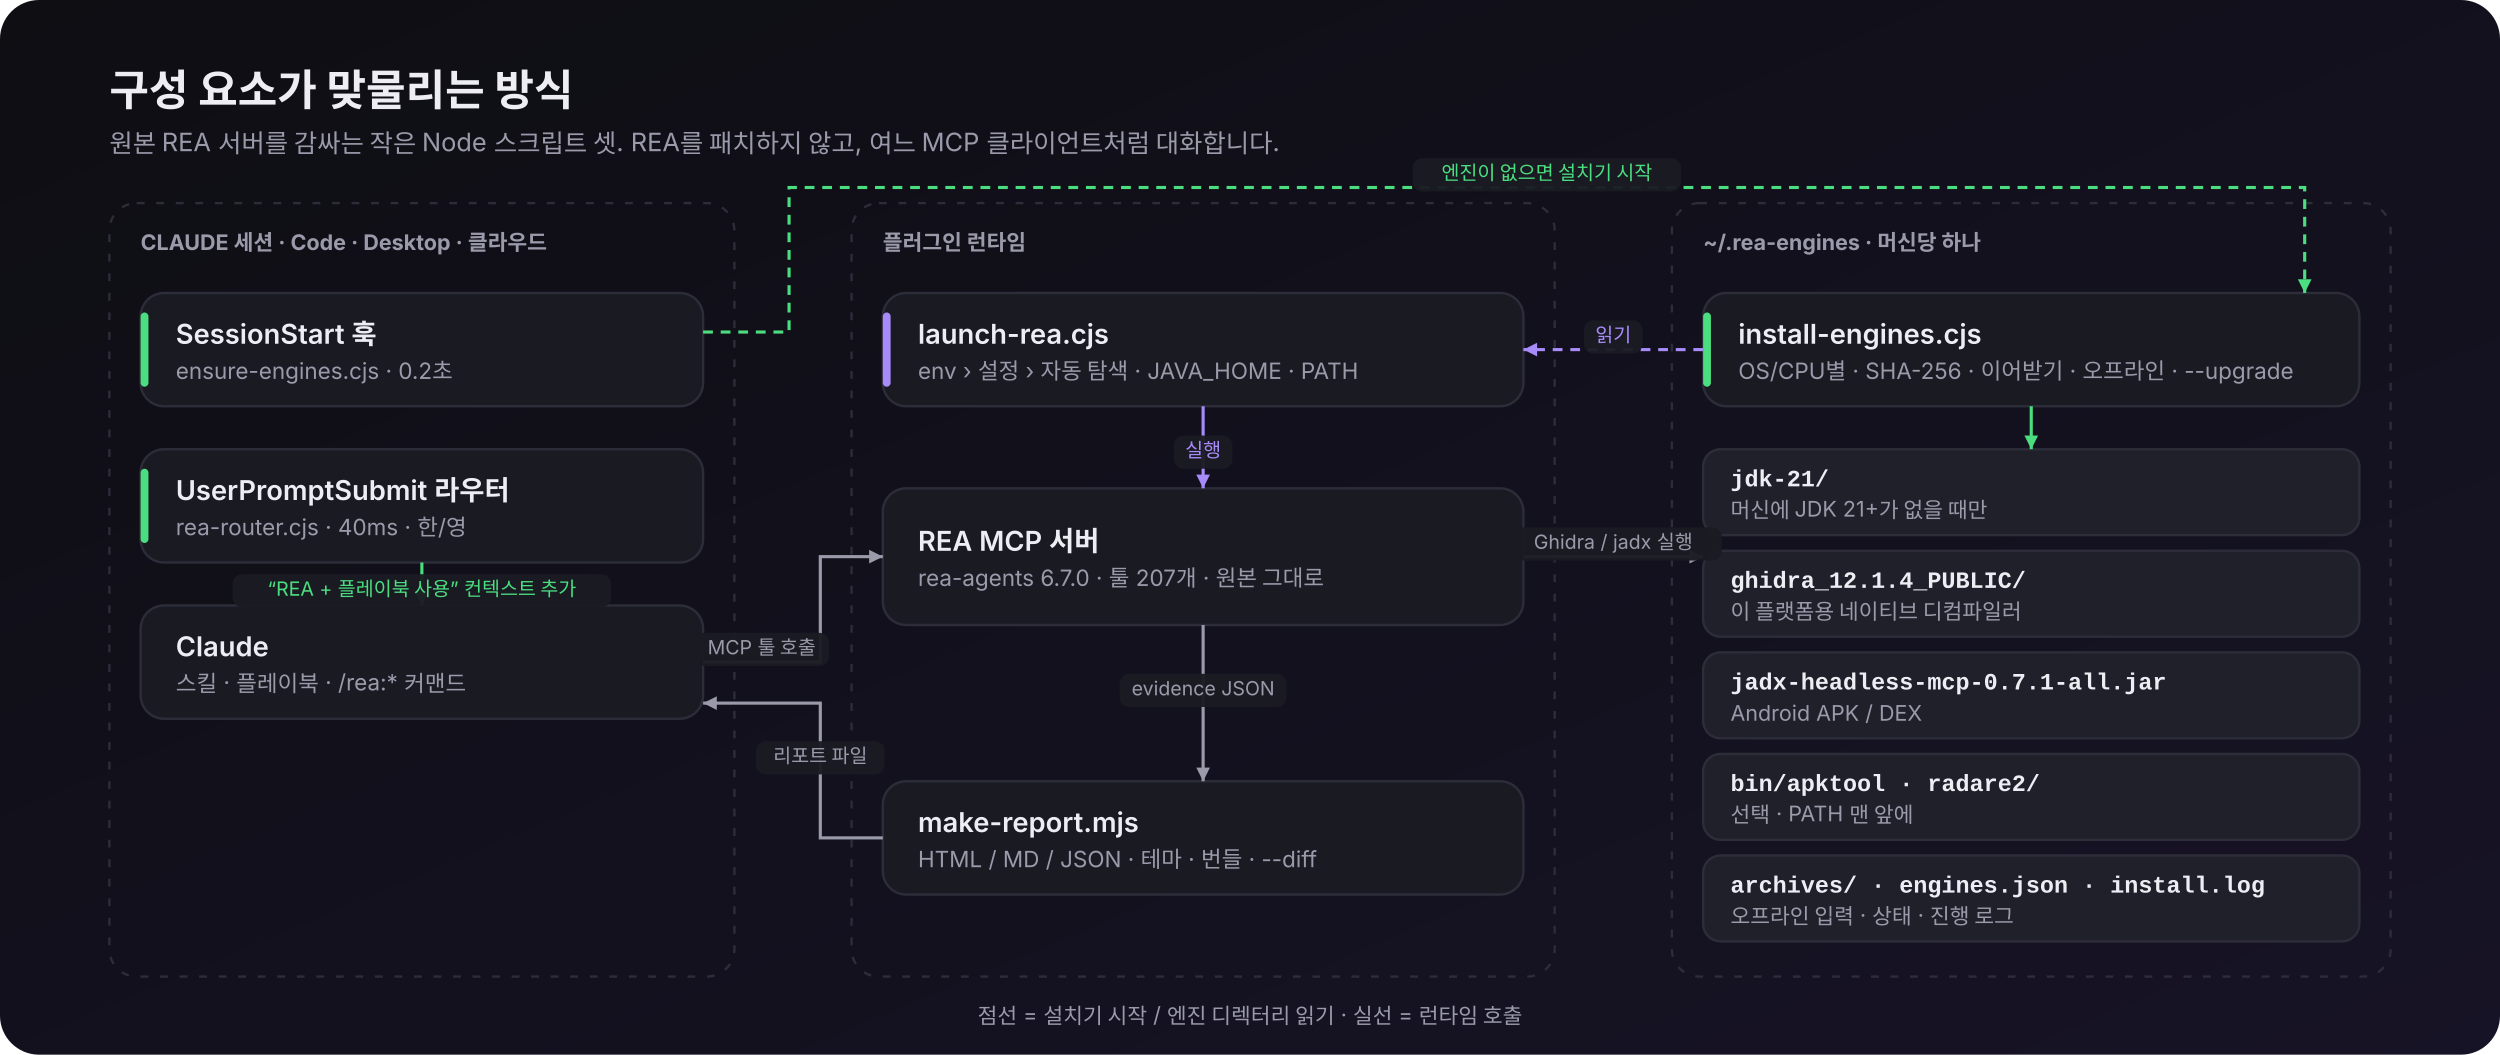
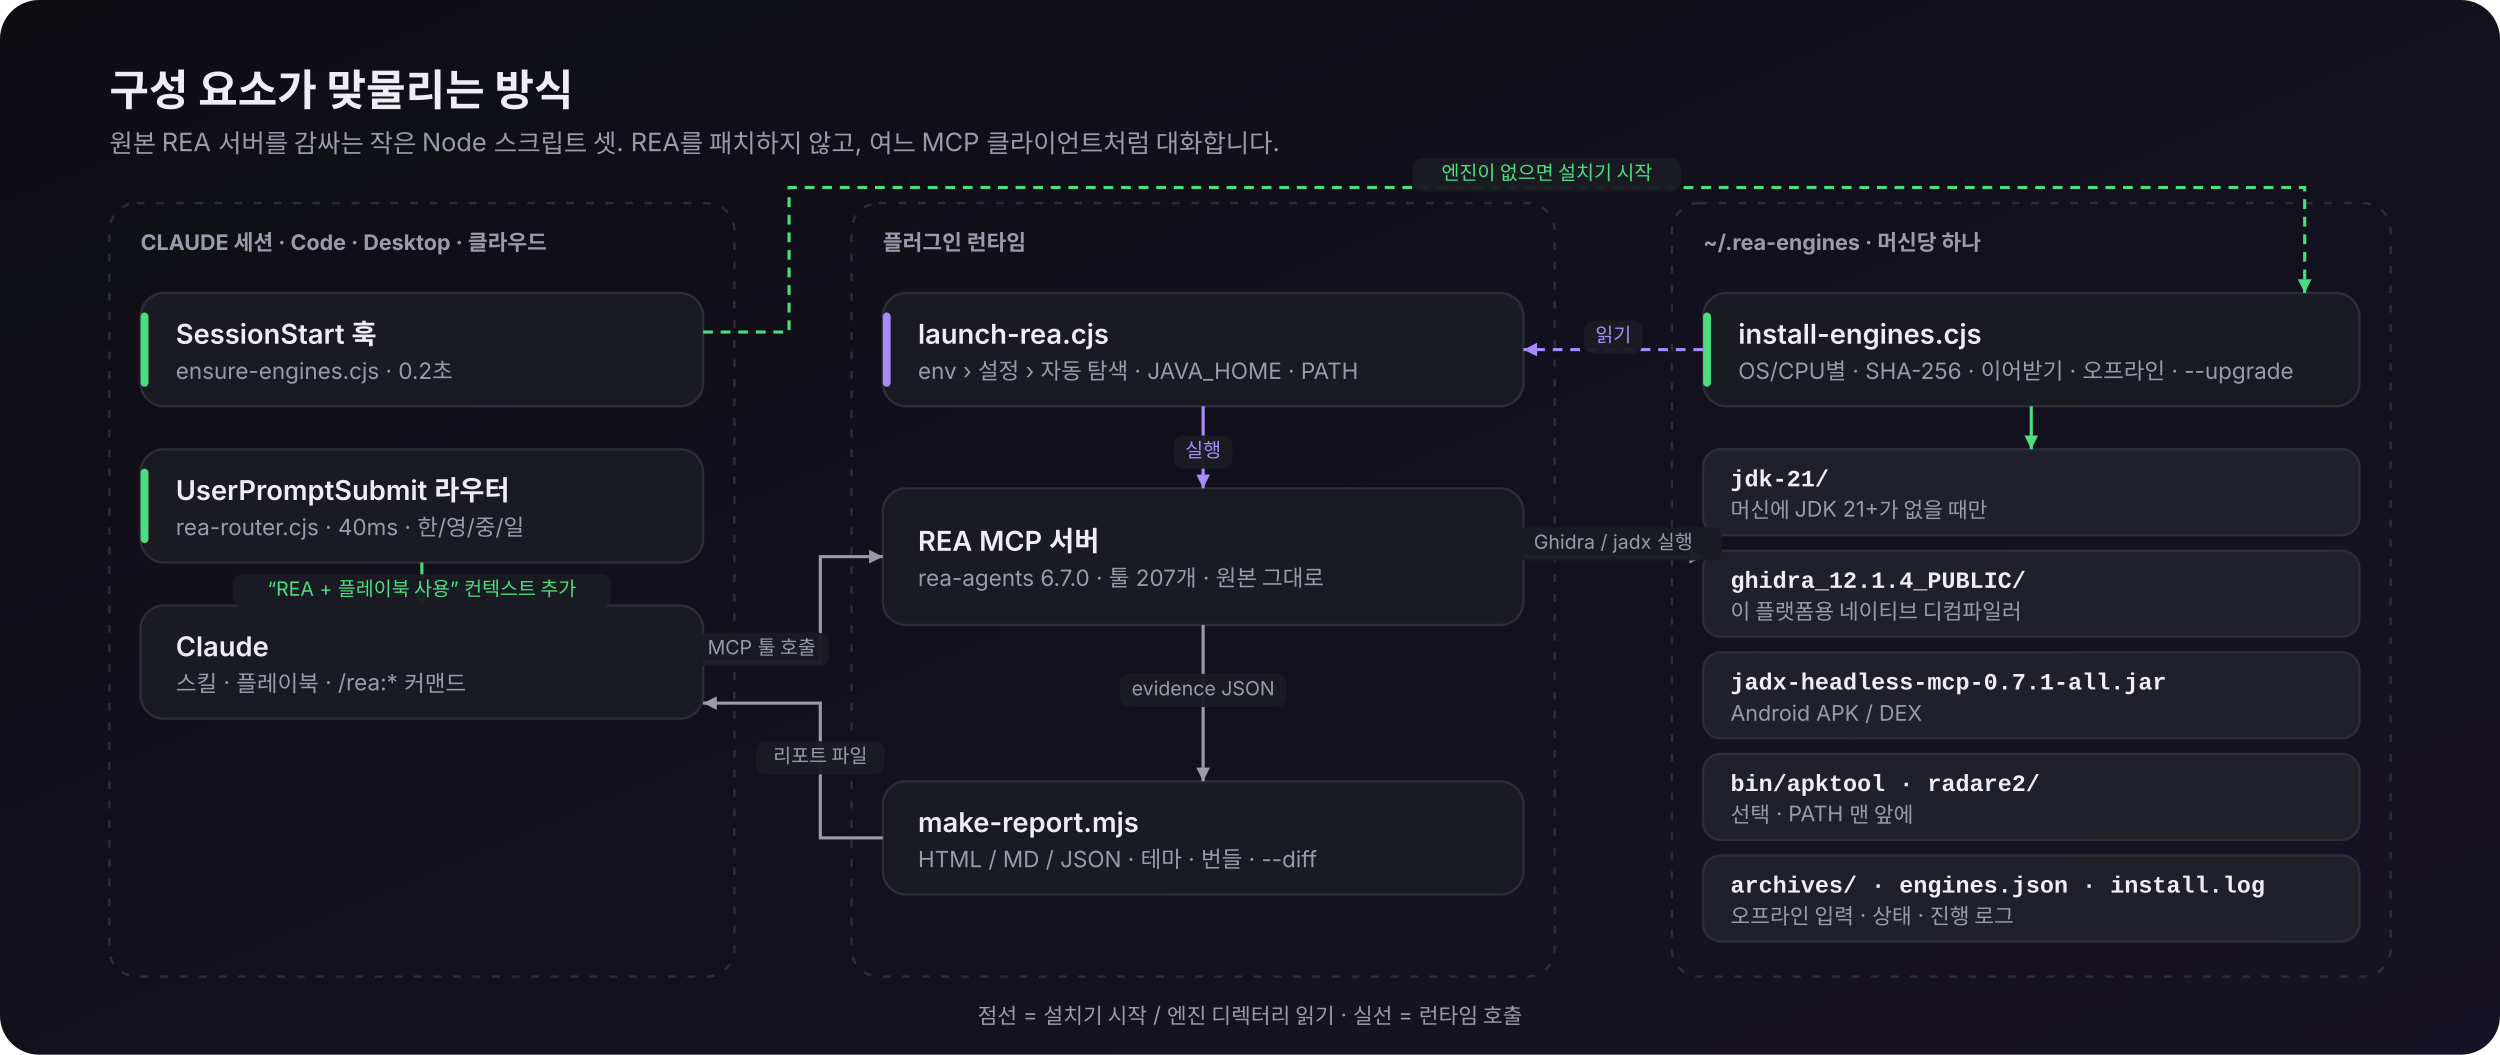
<svg xmlns="http://www.w3.org/2000/svg" width="1280" height="540" viewBox="0 0 1280 540" role="img" aria-label="아키텍처: SessionStart 훅이 엔진이 없으면 설치기를 띄우고, 설치기가 ~/.rea-engines를 쓰고, 런처가 그것을 읽어 원본 REA MCP 서버를 띄우며, UserPromptSubmit 라우터가 리버스 엔지니어링 프롬프트에 컨텍스트를 더하고, make-report가 evidence JSON을 리포트로 만듭니다">
  <defs>
    <linearGradient id="bg" x1="0" y1="0" x2="1" y2="1">
      <stop offset="0" stop-color="#0e0e13" />
      <stop offset="1" stop-color="#171326" />
    </linearGradient>
    <linearGradient id="acc" x1="0" y1="0" x2="1" y2="0">
      <stop offset="0" stop-color="#a78bfa" />
      <stop offset="1" stop-color="#7c5cf0" />
    </linearGradient>
    <marker id="arr" markerWidth="8" markerHeight="8" refX="7" refY="4" orient="auto" markerUnits="userSpaceOnUse">
      <path d="M0,0.5 L7,4 L0,7.5 z" fill="#9a9aab" />
    </marker>
    <marker id="arrA" markerWidth="8" markerHeight="8" refX="7" refY="4" orient="auto" markerUnits="userSpaceOnUse">
      <path d="M0,0.5 L7,4 L0,7.5 z" fill="#a78bfa" />
    </marker>
    <marker id="arrG" markerWidth="8" markerHeight="8" refX="7" refY="4" orient="auto" markerUnits="userSpaceOnUse">
      <path d="M0,0.5 L7,4 L0,7.5 z" fill="#4ade80" />
    </marker>
  </defs>
  <rect width="1280" height="540" rx="20" fill="url(#bg)" />
-   <text x="56" y="54" font-family="Inter, ui-sans-serif, -apple-system, 'Segoe UI', Roboto, 'Apple SD Gothic Neo', 'Malgun Gothic', 'Noto Sans KR', Helvetica, Arial, sans-serif" font-size="22" font-weight="800" fill="#ededf3" text-anchor="start" opacity="1">구성 요소가 맞물리는 방식</text>
-   <text x="56" y="78" font-family="Inter, ui-sans-serif, -apple-system, 'Segoe UI', Roboto, 'Apple SD Gothic Neo', 'Malgun Gothic', 'Noto Sans KR', Helvetica, Arial, sans-serif" font-size="13" font-weight="normal" fill="#9a9aab" text-anchor="start" opacity="1">원본 REA 서버를 감싸는 작은 Node 스크립트 셋. REA를 패치하지 않고, 여느 MCP 클라이언트처럼 대화합니다.</text>
+   <text x="56" y="54" font-family="Inter, ui-sans-serif, -apple-system, 'Segoe UI', Roboto, 'Apple SD Gothic Neo', 'Malgun Gothic', 'PingFang SC', 'Hiragino Sans', 'Microsoft YaHei', 'Yu Gothic UI', 'Noto Sans KR', 'Noto Sans SC', 'Noto Sans JP', 'Noto Sans CJK SC', Helvetica, Arial, sans-serif" font-size="22" font-weight="800" fill="#ededf3" text-anchor="start" opacity="1">구성 요소가 맞물리는 방식</text>
+   <text x="56" y="78" font-family="Inter, ui-sans-serif, -apple-system, 'Segoe UI', Roboto, 'Apple SD Gothic Neo', 'Malgun Gothic', 'PingFang SC', 'Hiragino Sans', 'Microsoft YaHei', 'Yu Gothic UI', 'Noto Sans KR', 'Noto Sans SC', 'Noto Sans JP', 'Noto Sans CJK SC', Helvetica, Arial, sans-serif" font-size="13" font-weight="normal" fill="#9a9aab" text-anchor="start" opacity="1">원본 REA 서버를 감싸는 작은 Node 스크립트 셋. REA를 패치하지 않고, 여느 MCP 클라이언트처럼 대화합니다.</text>
  <rect x="56" y="104" width="320" height="396" rx="14" fill="none" stroke="#2d2d3a" stroke-width="1.2" stroke-dasharray="4 6" opacity="1" />
-   <text x="72" y="128" font-family="Inter, ui-sans-serif, -apple-system, 'Segoe UI', Roboto, 'Apple SD Gothic Neo', 'Malgun Gothic', 'Noto Sans KR', Helvetica, Arial, sans-serif" font-size="11" font-weight="700" fill="#9a9aab" text-anchor="start" opacity="1">CLAUDE 세션  ·  Code · Desktop · 클라우드</text>
+   <text x="72" y="128" font-family="Inter, ui-sans-serif, -apple-system, 'Segoe UI', Roboto, 'Apple SD Gothic Neo', 'Malgun Gothic', 'PingFang SC', 'Hiragino Sans', 'Microsoft YaHei', 'Yu Gothic UI', 'Noto Sans KR', 'Noto Sans SC', 'Noto Sans JP', 'Noto Sans CJK SC', Helvetica, Arial, sans-serif" font-size="11" font-weight="700" fill="#9a9aab" text-anchor="start" opacity="1">CLAUDE 세션  ·  Code · Desktop · 클라우드</text>
  <rect x="436" y="104" width="360" height="396" rx="14" fill="none" stroke="#2d2d3a" stroke-width="1.2" stroke-dasharray="4 6" opacity="1" />
-   <text x="452" y="128" font-family="Inter, ui-sans-serif, -apple-system, 'Segoe UI', Roboto, 'Apple SD Gothic Neo', 'Malgun Gothic', 'Noto Sans KR', Helvetica, Arial, sans-serif" font-size="11" font-weight="700" fill="#9a9aab" text-anchor="start" opacity="1">플러그인 런타임</text>
+   <text x="452" y="128" font-family="Inter, ui-sans-serif, -apple-system, 'Segoe UI', Roboto, 'Apple SD Gothic Neo', 'Malgun Gothic', 'PingFang SC', 'Hiragino Sans', 'Microsoft YaHei', 'Yu Gothic UI', 'Noto Sans KR', 'Noto Sans SC', 'Noto Sans JP', 'Noto Sans CJK SC', Helvetica, Arial, sans-serif" font-size="11" font-weight="700" fill="#9a9aab" text-anchor="start" opacity="1">플러그인 런타임</text>
  <rect x="856" y="104" width="368" height="396" rx="14" fill="none" stroke="#2d2d3a" stroke-width="1.2" stroke-dasharray="4 6" opacity="1" />
-   <text x="872" y="128" font-family="Inter, ui-sans-serif, -apple-system, 'Segoe UI', Roboto, 'Apple SD Gothic Neo', 'Malgun Gothic', 'Noto Sans KR', Helvetica, Arial, sans-serif" font-size="11" font-weight="700" fill="#9a9aab" text-anchor="start" opacity="1">~/.rea-engines  ·  머신당 하나</text>
+   <text x="872" y="128" font-family="Inter, ui-sans-serif, -apple-system, 'Segoe UI', Roboto, 'Apple SD Gothic Neo', 'Malgun Gothic', 'PingFang SC', 'Hiragino Sans', 'Microsoft YaHei', 'Yu Gothic UI', 'Noto Sans KR', 'Noto Sans SC', 'Noto Sans JP', 'Noto Sans CJK SC', Helvetica, Arial, sans-serif" font-size="11" font-weight="700" fill="#9a9aab" text-anchor="start" opacity="1">~/.rea-engines  ·  머신당 하나</text>
  <rect x="72" y="150" width="288" height="58" rx="12" fill="#1a1a23" stroke="#2d2d3a" stroke-width="1.2" opacity="1" />
  <rect x="72" y="160" width="4" height="38" rx="2" fill="#4ade80" />
-   <text x="90" y="176.0" font-family="Inter, ui-sans-serif, -apple-system, 'Segoe UI', Roboto, 'Apple SD Gothic Neo', 'Malgun Gothic', 'Noto Sans KR', Helvetica, Arial, sans-serif" font-size="14" font-weight="600" fill="#ededf3" text-anchor="start" opacity="1">SessionStart 훅</text>
-   <text x="90" y="194.0" font-family="Inter, ui-sans-serif, -apple-system, 'Segoe UI', Roboto, 'Apple SD Gothic Neo', 'Malgun Gothic', 'Noto Sans KR', Helvetica, Arial, sans-serif" font-size="11.5" font-weight="normal" fill="#9a9aab" text-anchor="start" opacity="1">ensure-engines.cjs · 0.2초</text>
+   <text x="90" y="176.0" font-family="Inter, ui-sans-serif, -apple-system, 'Segoe UI', Roboto, 'Apple SD Gothic Neo', 'Malgun Gothic', 'PingFang SC', 'Hiragino Sans', 'Microsoft YaHei', 'Yu Gothic UI', 'Noto Sans KR', 'Noto Sans SC', 'Noto Sans JP', 'Noto Sans CJK SC', Helvetica, Arial, sans-serif" font-size="14" font-weight="600" fill="#ededf3" text-anchor="start" opacity="1">SessionStart 훅</text>
+   <text x="90" y="194.0" font-family="Inter, ui-sans-serif, -apple-system, 'Segoe UI', Roboto, 'Apple SD Gothic Neo', 'Malgun Gothic', 'PingFang SC', 'Hiragino Sans', 'Microsoft YaHei', 'Yu Gothic UI', 'Noto Sans KR', 'Noto Sans SC', 'Noto Sans JP', 'Noto Sans CJK SC', Helvetica, Arial, sans-serif" font-size="11.5" font-weight="normal" fill="#9a9aab" text-anchor="start" opacity="1">ensure-engines.cjs · 0.2초</text>
  <rect x="72" y="230" width="288" height="58" rx="12" fill="#1a1a23" stroke="#2d2d3a" stroke-width="1.2" opacity="1" />
  <rect x="72" y="240" width="4" height="38" rx="2" fill="#4ade80" />
-   <text x="90" y="256.0" font-family="Inter, ui-sans-serif, -apple-system, 'Segoe UI', Roboto, 'Apple SD Gothic Neo', 'Malgun Gothic', 'Noto Sans KR', Helvetica, Arial, sans-serif" font-size="14" font-weight="600" fill="#ededf3" text-anchor="start" opacity="1">UserPromptSubmit 라우터</text>
-   <text x="90" y="274.0" font-family="Inter, ui-sans-serif, -apple-system, 'Segoe UI', Roboto, 'Apple SD Gothic Neo', 'Malgun Gothic', 'Noto Sans KR', Helvetica, Arial, sans-serif" font-size="11.5" font-weight="normal" fill="#9a9aab" text-anchor="start" opacity="1">rea-router.cjs · 40ms · 한/영</text>
+   <text x="90" y="256.0" font-family="Inter, ui-sans-serif, -apple-system, 'Segoe UI', Roboto, 'Apple SD Gothic Neo', 'Malgun Gothic', 'PingFang SC', 'Hiragino Sans', 'Microsoft YaHei', 'Yu Gothic UI', 'Noto Sans KR', 'Noto Sans SC', 'Noto Sans JP', 'Noto Sans CJK SC', Helvetica, Arial, sans-serif" font-size="14" font-weight="600" fill="#ededf3" text-anchor="start" opacity="1">UserPromptSubmit 라우터</text>
+   <text x="90" y="274.0" font-family="Inter, ui-sans-serif, -apple-system, 'Segoe UI', Roboto, 'Apple SD Gothic Neo', 'Malgun Gothic', 'PingFang SC', 'Hiragino Sans', 'Microsoft YaHei', 'Yu Gothic UI', 'Noto Sans KR', 'Noto Sans SC', 'Noto Sans JP', 'Noto Sans CJK SC', Helvetica, Arial, sans-serif" font-size="11.5" font-weight="normal" fill="#9a9aab" text-anchor="start" opacity="1">rea-router.cjs · 40ms · 한/영/중/일</text>
  <rect x="72" y="310" width="288" height="58" rx="12" fill="#1a1a23" stroke="#2d2d3a" stroke-width="1.2" opacity="1" />
-   <text x="90" y="336.0" font-family="Inter, ui-sans-serif, -apple-system, 'Segoe UI', Roboto, 'Apple SD Gothic Neo', 'Malgun Gothic', 'Noto Sans KR', Helvetica, Arial, sans-serif" font-size="14" font-weight="600" fill="#ededf3" text-anchor="start" opacity="1">Claude</text>
-   <text x="90" y="354.0" font-family="Inter, ui-sans-serif, -apple-system, 'Segoe UI', Roboto, 'Apple SD Gothic Neo', 'Malgun Gothic', 'Noto Sans KR', Helvetica, Arial, sans-serif" font-size="11.5" font-weight="normal" fill="#9a9aab" text-anchor="start" opacity="1">스킬 · 플레이북 · /rea:* 커맨드</text>
+   <text x="90" y="336.0" font-family="Inter, ui-sans-serif, -apple-system, 'Segoe UI', Roboto, 'Apple SD Gothic Neo', 'Malgun Gothic', 'PingFang SC', 'Hiragino Sans', 'Microsoft YaHei', 'Yu Gothic UI', 'Noto Sans KR', 'Noto Sans SC', 'Noto Sans JP', 'Noto Sans CJK SC', Helvetica, Arial, sans-serif" font-size="14" font-weight="600" fill="#ededf3" text-anchor="start" opacity="1">Claude</text>
+   <text x="90" y="354.0" font-family="Inter, ui-sans-serif, -apple-system, 'Segoe UI', Roboto, 'Apple SD Gothic Neo', 'Malgun Gothic', 'PingFang SC', 'Hiragino Sans', 'Microsoft YaHei', 'Yu Gothic UI', 'Noto Sans KR', 'Noto Sans SC', 'Noto Sans JP', 'Noto Sans CJK SC', Helvetica, Arial, sans-serif" font-size="11.5" font-weight="normal" fill="#9a9aab" text-anchor="start" opacity="1">스킬 · 플레이북 · /rea:* 커맨드</text>
  <rect x="452" y="150" width="328" height="58" rx="12" fill="#1a1a23" stroke="#2d2d3a" stroke-width="1.2" opacity="1" />
  <rect x="452" y="160" width="4" height="38" rx="2" fill="#a78bfa" />
-   <text x="470" y="176.0" font-family="Inter, ui-sans-serif, -apple-system, 'Segoe UI', Roboto, 'Apple SD Gothic Neo', 'Malgun Gothic', 'Noto Sans KR', Helvetica, Arial, sans-serif" font-size="14" font-weight="600" fill="#ededf3" text-anchor="start" opacity="1">launch-rea.cjs</text>
-   <text x="470" y="194.0" font-family="Inter, ui-sans-serif, -apple-system, 'Segoe UI', Roboto, 'Apple SD Gothic Neo', 'Malgun Gothic', 'Noto Sans KR', Helvetica, Arial, sans-serif" font-size="11.5" font-weight="normal" fill="#9a9aab" text-anchor="start" opacity="1">env › 설정 › 자동 탐색 · JAVA_HOME · PATH</text>
+   <text x="470" y="176.0" font-family="Inter, ui-sans-serif, -apple-system, 'Segoe UI', Roboto, 'Apple SD Gothic Neo', 'Malgun Gothic', 'PingFang SC', 'Hiragino Sans', 'Microsoft YaHei', 'Yu Gothic UI', 'Noto Sans KR', 'Noto Sans SC', 'Noto Sans JP', 'Noto Sans CJK SC', Helvetica, Arial, sans-serif" font-size="14" font-weight="600" fill="#ededf3" text-anchor="start" opacity="1">launch-rea.cjs</text>
+   <text x="470" y="194.0" font-family="Inter, ui-sans-serif, -apple-system, 'Segoe UI', Roboto, 'Apple SD Gothic Neo', 'Malgun Gothic', 'PingFang SC', 'Hiragino Sans', 'Microsoft YaHei', 'Yu Gothic UI', 'Noto Sans KR', 'Noto Sans SC', 'Noto Sans JP', 'Noto Sans CJK SC', Helvetica, Arial, sans-serif" font-size="11.5" font-weight="normal" fill="#9a9aab" text-anchor="start" opacity="1">env › 설정 › 자동 탐색 · JAVA_HOME · PATH</text>
  <rect x="452" y="250" width="328" height="70" rx="12" fill="#1a1a23" stroke="#2d2d3a" stroke-width="1.2" opacity="1" />
-   <text x="470" y="282.0" font-family="Inter, ui-sans-serif, -apple-system, 'Segoe UI', Roboto, 'Apple SD Gothic Neo', 'Malgun Gothic', 'Noto Sans KR', Helvetica, Arial, sans-serif" font-size="14" font-weight="600" fill="#ededf3" text-anchor="start" opacity="1">REA MCP 서버</text>
-   <text x="470" y="300.0" font-family="Inter, ui-sans-serif, -apple-system, 'Segoe UI', Roboto, 'Apple SD Gothic Neo', 'Malgun Gothic', 'Noto Sans KR', Helvetica, Arial, sans-serif" font-size="11.5" font-weight="normal" fill="#9a9aab" text-anchor="start" opacity="1">rea-agents 6.7.0 · 툴 207개 · 원본 그대로</text>
+   <text x="470" y="282.0" font-family="Inter, ui-sans-serif, -apple-system, 'Segoe UI', Roboto, 'Apple SD Gothic Neo', 'Malgun Gothic', 'PingFang SC', 'Hiragino Sans', 'Microsoft YaHei', 'Yu Gothic UI', 'Noto Sans KR', 'Noto Sans SC', 'Noto Sans JP', 'Noto Sans CJK SC', Helvetica, Arial, sans-serif" font-size="14" font-weight="600" fill="#ededf3" text-anchor="start" opacity="1">REA MCP 서버</text>
+   <text x="470" y="300.0" font-family="Inter, ui-sans-serif, -apple-system, 'Segoe UI', Roboto, 'Apple SD Gothic Neo', 'Malgun Gothic', 'PingFang SC', 'Hiragino Sans', 'Microsoft YaHei', 'Yu Gothic UI', 'Noto Sans KR', 'Noto Sans SC', 'Noto Sans JP', 'Noto Sans CJK SC', Helvetica, Arial, sans-serif" font-size="11.5" font-weight="normal" fill="#9a9aab" text-anchor="start" opacity="1">rea-agents 6.7.0 · 툴 207개 · 원본 그대로</text>
  <rect x="452" y="400" width="328" height="58" rx="12" fill="#1a1a23" stroke="#2d2d3a" stroke-width="1.2" opacity="1" />
-   <text x="470" y="426.0" font-family="Inter, ui-sans-serif, -apple-system, 'Segoe UI', Roboto, 'Apple SD Gothic Neo', 'Malgun Gothic', 'Noto Sans KR', Helvetica, Arial, sans-serif" font-size="14" font-weight="600" fill="#ededf3" text-anchor="start" opacity="1">make-report.mjs</text>
-   <text x="470" y="444.0" font-family="Inter, ui-sans-serif, -apple-system, 'Segoe UI', Roboto, 'Apple SD Gothic Neo', 'Malgun Gothic', 'Noto Sans KR', Helvetica, Arial, sans-serif" font-size="11.5" font-weight="normal" fill="#9a9aab" text-anchor="start" opacity="1">HTML / MD / JSON · 테마 · 번들 · --diff</text>
+   <text x="470" y="426.0" font-family="Inter, ui-sans-serif, -apple-system, 'Segoe UI', Roboto, 'Apple SD Gothic Neo', 'Malgun Gothic', 'PingFang SC', 'Hiragino Sans', 'Microsoft YaHei', 'Yu Gothic UI', 'Noto Sans KR', 'Noto Sans SC', 'Noto Sans JP', 'Noto Sans CJK SC', Helvetica, Arial, sans-serif" font-size="14" font-weight="600" fill="#ededf3" text-anchor="start" opacity="1">make-report.mjs</text>
+   <text x="470" y="444.0" font-family="Inter, ui-sans-serif, -apple-system, 'Segoe UI', Roboto, 'Apple SD Gothic Neo', 'Malgun Gothic', 'PingFang SC', 'Hiragino Sans', 'Microsoft YaHei', 'Yu Gothic UI', 'Noto Sans KR', 'Noto Sans SC', 'Noto Sans JP', 'Noto Sans CJK SC', Helvetica, Arial, sans-serif" font-size="11.5" font-weight="normal" fill="#9a9aab" text-anchor="start" opacity="1">HTML / MD / JSON · 테마 · 번들 · --diff</text>
  <rect x="872" y="150" width="336" height="58" rx="12" fill="#1a1a23" stroke="#2d2d3a" stroke-width="1.2" opacity="1" />
  <rect x="872" y="160" width="4" height="38" rx="2" fill="#4ade80" />
-   <text x="890" y="176.0" font-family="Inter, ui-sans-serif, -apple-system, 'Segoe UI', Roboto, 'Apple SD Gothic Neo', 'Malgun Gothic', 'Noto Sans KR', Helvetica, Arial, sans-serif" font-size="14" font-weight="600" fill="#ededf3" text-anchor="start" opacity="1">install-engines.cjs</text>
-   <text x="890" y="194.0" font-family="Inter, ui-sans-serif, -apple-system, 'Segoe UI', Roboto, 'Apple SD Gothic Neo', 'Malgun Gothic', 'Noto Sans KR', Helvetica, Arial, sans-serif" font-size="11.5" font-weight="normal" fill="#9a9aab" text-anchor="start" opacity="1">OS/CPU별 · SHA-256 · 이어받기 · 오프라인 · --upgrade</text>
+   <text x="890" y="176.0" font-family="Inter, ui-sans-serif, -apple-system, 'Segoe UI', Roboto, 'Apple SD Gothic Neo', 'Malgun Gothic', 'PingFang SC', 'Hiragino Sans', 'Microsoft YaHei', 'Yu Gothic UI', 'Noto Sans KR', 'Noto Sans SC', 'Noto Sans JP', 'Noto Sans CJK SC', Helvetica, Arial, sans-serif" font-size="14" font-weight="600" fill="#ededf3" text-anchor="start" opacity="1">install-engines.cjs</text>
+   <text x="890" y="194.0" font-family="Inter, ui-sans-serif, -apple-system, 'Segoe UI', Roboto, 'Apple SD Gothic Neo', 'Malgun Gothic', 'PingFang SC', 'Hiragino Sans', 'Microsoft YaHei', 'Yu Gothic UI', 'Noto Sans KR', 'Noto Sans SC', 'Noto Sans JP', 'Noto Sans CJK SC', Helvetica, Arial, sans-serif" font-size="11.5" font-weight="normal" fill="#9a9aab" text-anchor="start" opacity="1">OS/CPU별 · SHA-256 · 이어받기 · 오프라인 · --upgrade</text>
  <rect x="872" y="230" width="336" height="44" rx="9" fill="#20202b" stroke="#2d2d3a" stroke-width="1.2" opacity="1" />
  <text x="886" y="249" font-family="ui-monospace, SFMono-Regular, Menlo, Consolas, 'Liberation Mono', monospace" font-size="12" font-weight="600" fill="#ededf3" text-anchor="start" opacity="1">jdk-21/</text>
-   <text x="886" y="265" font-family="Inter, ui-sans-serif, -apple-system, 'Segoe UI', Roboto, 'Apple SD Gothic Neo', 'Malgun Gothic', 'Noto Sans KR', Helvetica, Arial, sans-serif" font-size="11" font-weight="normal" fill="#9a9aab" text-anchor="start" opacity="1">머신에 JDK 21+가 없을 때만</text>
+   <text x="886" y="265" font-family="Inter, ui-sans-serif, -apple-system, 'Segoe UI', Roboto, 'Apple SD Gothic Neo', 'Malgun Gothic', 'PingFang SC', 'Hiragino Sans', 'Microsoft YaHei', 'Yu Gothic UI', 'Noto Sans KR', 'Noto Sans SC', 'Noto Sans JP', 'Noto Sans CJK SC', Helvetica, Arial, sans-serif" font-size="11" font-weight="normal" fill="#9a9aab" text-anchor="start" opacity="1">머신에 JDK 21+가 없을 때만</text>
  <rect x="872" y="282" width="336" height="44" rx="9" fill="#20202b" stroke="#2d2d3a" stroke-width="1.2" opacity="1" />
  <text x="886" y="301" font-family="ui-monospace, SFMono-Regular, Menlo, Consolas, 'Liberation Mono', monospace" font-size="12" font-weight="600" fill="#ededf3" text-anchor="start" opacity="1">ghidra_12.1.4_PUBLIC/</text>
-   <text x="886" y="317" font-family="Inter, ui-sans-serif, -apple-system, 'Segoe UI', Roboto, 'Apple SD Gothic Neo', 'Malgun Gothic', 'Noto Sans KR', Helvetica, Arial, sans-serif" font-size="11" font-weight="normal" fill="#9a9aab" text-anchor="start" opacity="1">이 플랫폼용 네이티브 디컴파일러</text>
+   <text x="886" y="317" font-family="Inter, ui-sans-serif, -apple-system, 'Segoe UI', Roboto, 'Apple SD Gothic Neo', 'Malgun Gothic', 'PingFang SC', 'Hiragino Sans', 'Microsoft YaHei', 'Yu Gothic UI', 'Noto Sans KR', 'Noto Sans SC', 'Noto Sans JP', 'Noto Sans CJK SC', Helvetica, Arial, sans-serif" font-size="11" font-weight="normal" fill="#9a9aab" text-anchor="start" opacity="1">이 플랫폼용 네이티브 디컴파일러</text>
  <rect x="872" y="334" width="336" height="44" rx="9" fill="#20202b" stroke="#2d2d3a" stroke-width="1.2" opacity="1" />
  <text x="886" y="353" font-family="ui-monospace, SFMono-Regular, Menlo, Consolas, 'Liberation Mono', monospace" font-size="12" font-weight="600" fill="#ededf3" text-anchor="start" opacity="1">jadx-headless-mcp-0.7.1-all.jar</text>
-   <text x="886" y="369" font-family="Inter, ui-sans-serif, -apple-system, 'Segoe UI', Roboto, 'Apple SD Gothic Neo', 'Malgun Gothic', 'Noto Sans KR', Helvetica, Arial, sans-serif" font-size="11" font-weight="normal" fill="#9a9aab" text-anchor="start" opacity="1">Android APK / DEX</text>
+   <text x="886" y="369" font-family="Inter, ui-sans-serif, -apple-system, 'Segoe UI', Roboto, 'Apple SD Gothic Neo', 'Malgun Gothic', 'PingFang SC', 'Hiragino Sans', 'Microsoft YaHei', 'Yu Gothic UI', 'Noto Sans KR', 'Noto Sans SC', 'Noto Sans JP', 'Noto Sans CJK SC', Helvetica, Arial, sans-serif" font-size="11" font-weight="normal" fill="#9a9aab" text-anchor="start" opacity="1">Android APK / DEX</text>
  <rect x="872" y="386" width="336" height="44" rx="9" fill="#20202b" stroke="#2d2d3a" stroke-width="1.2" opacity="1" />
  <text x="886" y="405" font-family="ui-monospace, SFMono-Regular, Menlo, Consolas, 'Liberation Mono', monospace" font-size="12" font-weight="600" fill="#ededf3" text-anchor="start" opacity="1">bin/apktool · radare2/</text>
-   <text x="886" y="421" font-family="Inter, ui-sans-serif, -apple-system, 'Segoe UI', Roboto, 'Apple SD Gothic Neo', 'Malgun Gothic', 'Noto Sans KR', Helvetica, Arial, sans-serif" font-size="11" font-weight="normal" fill="#9a9aab" text-anchor="start" opacity="1">선택 · PATH 맨 앞에</text>
+   <text x="886" y="421" font-family="Inter, ui-sans-serif, -apple-system, 'Segoe UI', Roboto, 'Apple SD Gothic Neo', 'Malgun Gothic', 'PingFang SC', 'Hiragino Sans', 'Microsoft YaHei', 'Yu Gothic UI', 'Noto Sans KR', 'Noto Sans SC', 'Noto Sans JP', 'Noto Sans CJK SC', Helvetica, Arial, sans-serif" font-size="11" font-weight="normal" fill="#9a9aab" text-anchor="start" opacity="1">선택 · PATH 맨 앞에</text>
  <rect x="872" y="438" width="336" height="44" rx="9" fill="#20202b" stroke="#2d2d3a" stroke-width="1.2" opacity="1" />
  <text x="886" y="457" font-family="ui-monospace, SFMono-Regular, Menlo, Consolas, 'Liberation Mono', monospace" font-size="12" font-weight="600" fill="#ededf3" text-anchor="start" opacity="1">archives/ · engines.json · install.log</text>
-   <text x="886" y="473" font-family="Inter, ui-sans-serif, -apple-system, 'Segoe UI', Roboto, 'Apple SD Gothic Neo', 'Malgun Gothic', 'Noto Sans KR', Helvetica, Arial, sans-serif" font-size="11" font-weight="normal" fill="#9a9aab" text-anchor="start" opacity="1">오프라인 입력 · 상태 · 진행 로그</text>
+   <text x="886" y="473" font-family="Inter, ui-sans-serif, -apple-system, 'Segoe UI', Roboto, 'Apple SD Gothic Neo', 'Malgun Gothic', 'PingFang SC', 'Hiragino Sans', 'Microsoft YaHei', 'Yu Gothic UI', 'Noto Sans KR', 'Noto Sans SC', 'Noto Sans JP', 'Noto Sans CJK SC', Helvetica, Arial, sans-serif" font-size="11" font-weight="normal" fill="#9a9aab" text-anchor="start" opacity="1">오프라인 입력 · 상태 · 진행 로그</text>
  <path d="M360,170 L404,170 L404,96 L1180,96 L1180,150" fill="none" stroke="#4ade80" stroke-width="1.6" stroke-dasharray="5 4" marker-end="url(#arrG)" />
  <rect x="723.3" y="81.0" width="137.4" height="17" rx="5" fill="#1a1a23" opacity="0.95" />
-   <text x="792.0" y="92.0" font-family="Inter, ui-sans-serif, -apple-system, 'Segoe UI', Roboto, 'Apple SD Gothic Neo', 'Malgun Gothic', 'Noto Sans KR', Helvetica, Arial, sans-serif" font-size="10" font-weight="normal" fill="#4ade80" text-anchor="middle" opacity="1">엔진이 없으면 설치기 시작</text>
+   <text x="792.0" y="92.0" font-family="Inter, ui-sans-serif, -apple-system, 'Segoe UI', Roboto, 'Apple SD Gothic Neo', 'Malgun Gothic', 'PingFang SC', 'Hiragino Sans', 'Microsoft YaHei', 'Yu Gothic UI', 'Noto Sans KR', 'Noto Sans SC', 'Noto Sans JP', 'Noto Sans CJK SC', Helvetica, Arial, sans-serif" font-size="10" font-weight="normal" fill="#4ade80" text-anchor="middle" opacity="1">엔진이 없으면 설치기 시작</text>
  <path d="M1040,208 L1040,230" fill="none" stroke="#4ade80" stroke-width="1.6" marker-end="url(#arrG)" />
  <path d="M872,179 L780,179" fill="none" stroke="#a78bfa" stroke-width="1.6" stroke-dasharray="5 4" marker-end="url(#arrA)" />
  <rect x="811.0" y="164.0" width="30.0" height="17" rx="5" fill="#1a1a23" opacity="0.95" />
-   <text x="826.0" y="175.0" font-family="Inter, ui-sans-serif, -apple-system, 'Segoe UI', Roboto, 'Apple SD Gothic Neo', 'Malgun Gothic', 'Noto Sans KR', Helvetica, Arial, sans-serif" font-size="10" font-weight="normal" fill="#a78bfa" text-anchor="middle" opacity="1">읽기</text>
+   <text x="826.0" y="175.0" font-family="Inter, ui-sans-serif, -apple-system, 'Segoe UI', Roboto, 'Apple SD Gothic Neo', 'Malgun Gothic', 'PingFang SC', 'Hiragino Sans', 'Microsoft YaHei', 'Yu Gothic UI', 'Noto Sans KR', 'Noto Sans SC', 'Noto Sans JP', 'Noto Sans CJK SC', Helvetica, Arial, sans-serif" font-size="10" font-weight="normal" fill="#a78bfa" text-anchor="middle" opacity="1">읽기</text>
  <path d="M616,208 L616,250" fill="none" stroke="#a78bfa" stroke-width="1.6" marker-end="url(#arrA)" />
  <rect x="601.0" y="223.0" width="30.0" height="17" rx="5" fill="#1a1a23" opacity="0.95" />
-   <text x="616.0" y="234.0" font-family="Inter, ui-sans-serif, -apple-system, 'Segoe UI', Roboto, 'Apple SD Gothic Neo', 'Malgun Gothic', 'Noto Sans KR', Helvetica, Arial, sans-serif" font-size="10" font-weight="normal" fill="#a78bfa" text-anchor="middle" opacity="1">실행</text>
+   <text x="616.0" y="234.0" font-family="Inter, ui-sans-serif, -apple-system, 'Segoe UI', Roboto, 'Apple SD Gothic Neo', 'Malgun Gothic', 'PingFang SC', 'Hiragino Sans', 'Microsoft YaHei', 'Yu Gothic UI', 'Noto Sans KR', 'Noto Sans SC', 'Noto Sans JP', 'Noto Sans CJK SC', Helvetica, Arial, sans-serif" font-size="10" font-weight="normal" fill="#a78bfa" text-anchor="middle" opacity="1">실행</text>
  <path d="M216,288 L216,310" fill="none" stroke="#4ade80" stroke-width="1.6" marker-end="url(#arrG)" />
  <rect x="119.1" y="294.0" width="193.8" height="17" rx="5" fill="#1a1a23" opacity="0.95" />
-   <text x="216.0" y="305.0" font-family="Inter, ui-sans-serif, -apple-system, 'Segoe UI', Roboto, 'Apple SD Gothic Neo', 'Malgun Gothic', 'Noto Sans KR', Helvetica, Arial, sans-serif" font-size="10" font-weight="normal" fill="#4ade80" text-anchor="middle" opacity="1">“REA + 플레이북 사용” 컨텍스트 추가</text>
+   <text x="216.0" y="305.0" font-family="Inter, ui-sans-serif, -apple-system, 'Segoe UI', Roboto, 'Apple SD Gothic Neo', 'Malgun Gothic', 'PingFang SC', 'Hiragino Sans', 'Microsoft YaHei', 'Yu Gothic UI', 'Noto Sans KR', 'Noto Sans SC', 'Noto Sans JP', 'Noto Sans CJK SC', Helvetica, Arial, sans-serif" font-size="10" font-weight="normal" fill="#4ade80" text-anchor="middle" opacity="1">“REA + 플레이북 사용” 컨텍스트 추가</text>
  <path d="M360,339 L420,339 L420,285 L452,285" fill="none" stroke="#9a9aab" stroke-width="1.6" marker-end="url(#arr)" />
  <rect x="355.5" y="324.0" width="69.0" height="17" rx="5" fill="#1a1a23" opacity="0.95" />
-   <text x="390.0" y="335.0" font-family="Inter, ui-sans-serif, -apple-system, 'Segoe UI', Roboto, 'Apple SD Gothic Neo', 'Malgun Gothic', 'Noto Sans KR', Helvetica, Arial, sans-serif" font-size="10" font-weight="normal" fill="#9a9aab" text-anchor="middle" opacity="1">MCP 툴 호출</text>
+   <text x="390.0" y="335.0" font-family="Inter, ui-sans-serif, -apple-system, 'Segoe UI', Roboto, 'Apple SD Gothic Neo', 'Malgun Gothic', 'PingFang SC', 'Hiragino Sans', 'Microsoft YaHei', 'Yu Gothic UI', 'Noto Sans KR', 'Noto Sans SC', 'Noto Sans JP', 'Noto Sans CJK SC', Helvetica, Arial, sans-serif" font-size="10" font-weight="normal" fill="#9a9aab" text-anchor="middle" opacity="1">MCP 툴 호출</text>
  <path d="M616,320 L616,400" fill="none" stroke="#9a9aab" stroke-width="1.6" marker-end="url(#arr)" />
  <rect x="573.3" y="345.0" width="85.4" height="17" rx="5" fill="#1a1a23" opacity="0.95" />
-   <text x="616.0" y="356.0" font-family="Inter, ui-sans-serif, -apple-system, 'Segoe UI', Roboto, 'Apple SD Gothic Neo', 'Malgun Gothic', 'Noto Sans KR', Helvetica, Arial, sans-serif" font-size="10" font-weight="normal" fill="#9a9aab" text-anchor="middle" opacity="1">evidence JSON</text>
+   <text x="616.0" y="356.0" font-family="Inter, ui-sans-serif, -apple-system, 'Segoe UI', Roboto, 'Apple SD Gothic Neo', 'Malgun Gothic', 'PingFang SC', 'Hiragino Sans', 'Microsoft YaHei', 'Yu Gothic UI', 'Noto Sans KR', 'Noto Sans SC', 'Noto Sans JP', 'Noto Sans CJK SC', Helvetica, Arial, sans-serif" font-size="10" font-weight="normal" fill="#9a9aab" text-anchor="middle" opacity="1">evidence JSON</text>
  <path d="M780,285 L872,285" fill="none" stroke="#9a9aab" stroke-width="1.6" marker-end="url(#arr)" />
  <rect x="770.4" y="270.0" width="111.2" height="17" rx="5" fill="#1a1a23" opacity="0.95" />
-   <text x="826.0" y="281.0" font-family="Inter, ui-sans-serif, -apple-system, 'Segoe UI', Roboto, 'Apple SD Gothic Neo', 'Malgun Gothic', 'Noto Sans KR', Helvetica, Arial, sans-serif" font-size="10" font-weight="normal" fill="#9a9aab" text-anchor="middle" opacity="1">Ghidra / jadx 실행</text>
+   <text x="826.0" y="281.0" font-family="Inter, ui-sans-serif, -apple-system, 'Segoe UI', Roboto, 'Apple SD Gothic Neo', 'Malgun Gothic', 'PingFang SC', 'Hiragino Sans', 'Microsoft YaHei', 'Yu Gothic UI', 'Noto Sans KR', 'Noto Sans SC', 'Noto Sans JP', 'Noto Sans CJK SC', Helvetica, Arial, sans-serif" font-size="10" font-weight="normal" fill="#9a9aab" text-anchor="middle" opacity="1">Ghidra / jadx 실행</text>
  <path d="M452,429 L420,429 L420,360 L360,360" fill="none" stroke="#9a9aab" stroke-width="1.6" marker-end="url(#arr)" />
  <rect x="387.1" y="379.5" width="65.8" height="17" rx="5" fill="#1a1a23" opacity="0.95" />
-   <text x="420.0" y="390.5" font-family="Inter, ui-sans-serif, -apple-system, 'Segoe UI', Roboto, 'Apple SD Gothic Neo', 'Malgun Gothic', 'Noto Sans KR', Helvetica, Arial, sans-serif" font-size="10" font-weight="normal" fill="#9a9aab" text-anchor="middle" opacity="1">리포트 파일</text>
-   <text x="640" y="524" font-family="Inter, ui-sans-serif, -apple-system, 'Segoe UI', Roboto, 'Apple SD Gothic Neo', 'Malgun Gothic', 'Noto Sans KR', Helvetica, Arial, sans-serif" font-size="11" font-weight="normal" fill="#9a9aab" text-anchor="middle" opacity="1">점선 = 설치기 시작 / 엔진 디렉터리 읽기 · 실선 = 런타임 호출</text>
+   <text x="420.0" y="390.5" font-family="Inter, ui-sans-serif, -apple-system, 'Segoe UI', Roboto, 'Apple SD Gothic Neo', 'Malgun Gothic', 'PingFang SC', 'Hiragino Sans', 'Microsoft YaHei', 'Yu Gothic UI', 'Noto Sans KR', 'Noto Sans SC', 'Noto Sans JP', 'Noto Sans CJK SC', Helvetica, Arial, sans-serif" font-size="10" font-weight="normal" fill="#9a9aab" text-anchor="middle" opacity="1">리포트 파일</text>
+   <text x="640" y="524" font-family="Inter, ui-sans-serif, -apple-system, 'Segoe UI', Roboto, 'Apple SD Gothic Neo', 'Malgun Gothic', 'PingFang SC', 'Hiragino Sans', 'Microsoft YaHei', 'Yu Gothic UI', 'Noto Sans KR', 'Noto Sans SC', 'Noto Sans JP', 'Noto Sans CJK SC', Helvetica, Arial, sans-serif" font-size="11" font-weight="normal" fill="#9a9aab" text-anchor="middle" opacity="1">점선 = 설치기 시작 / 엔진 디렉터리 읽기 · 실선 = 런타임 호출</text>
</svg>
